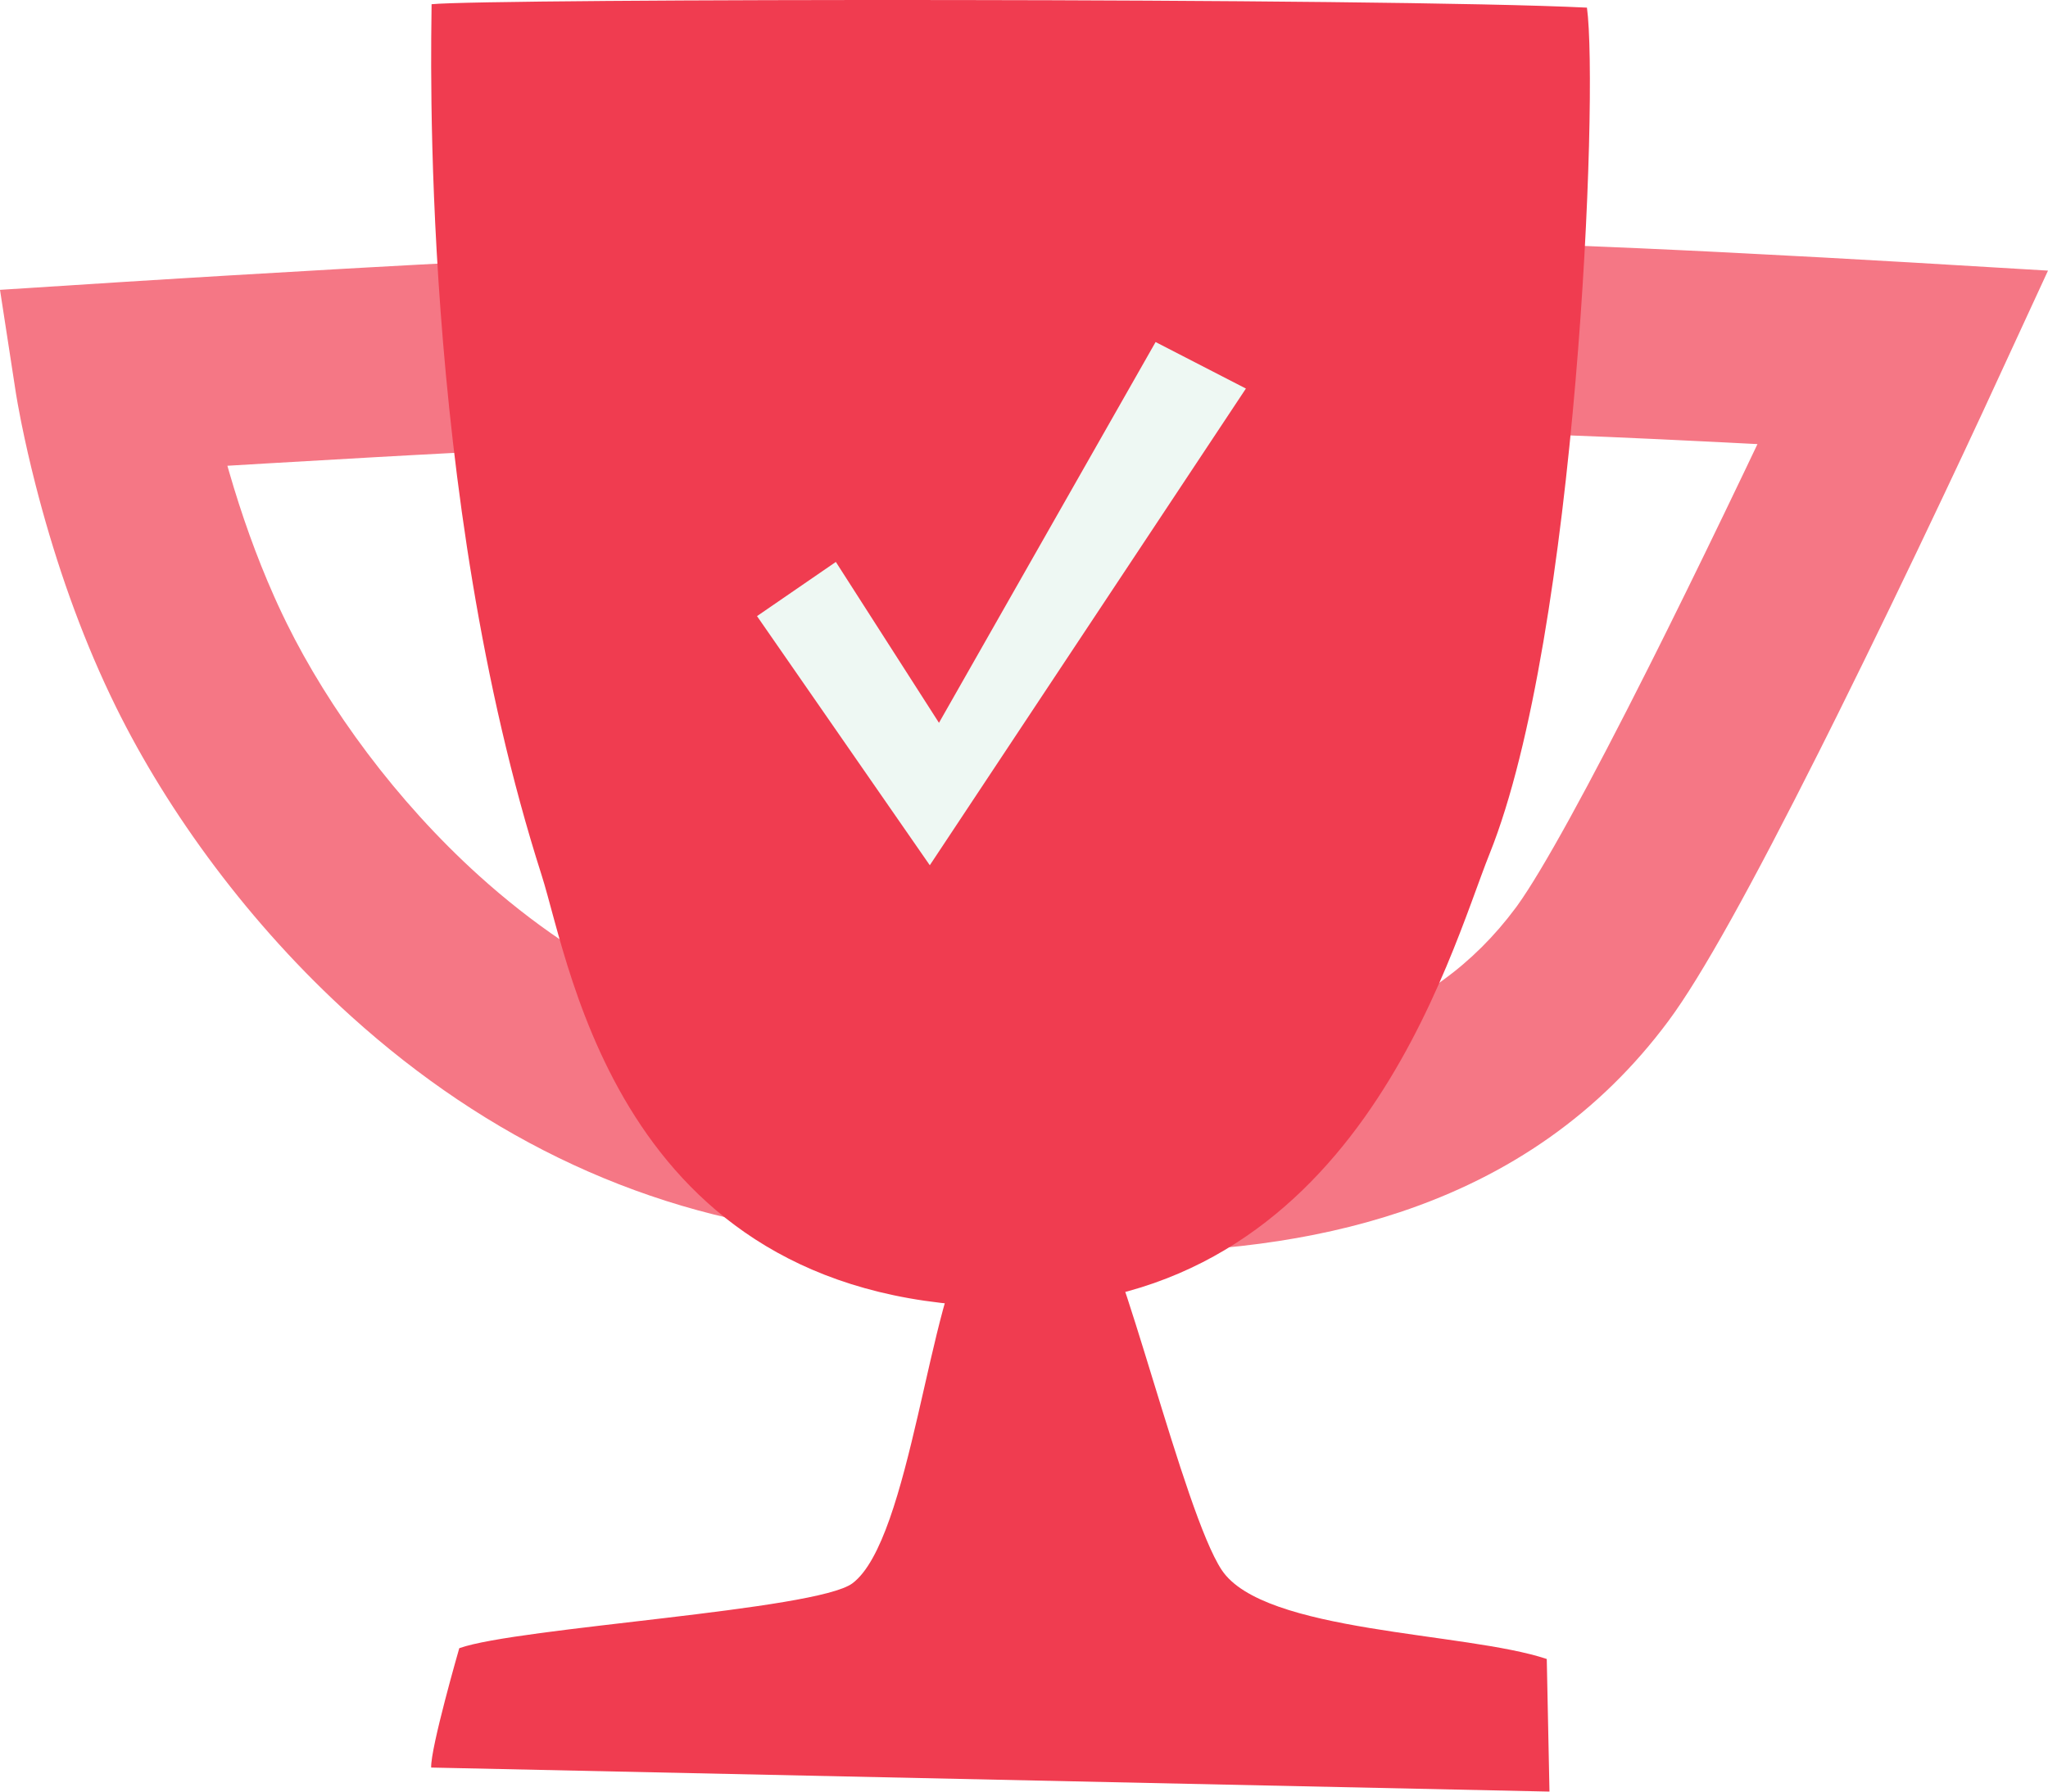
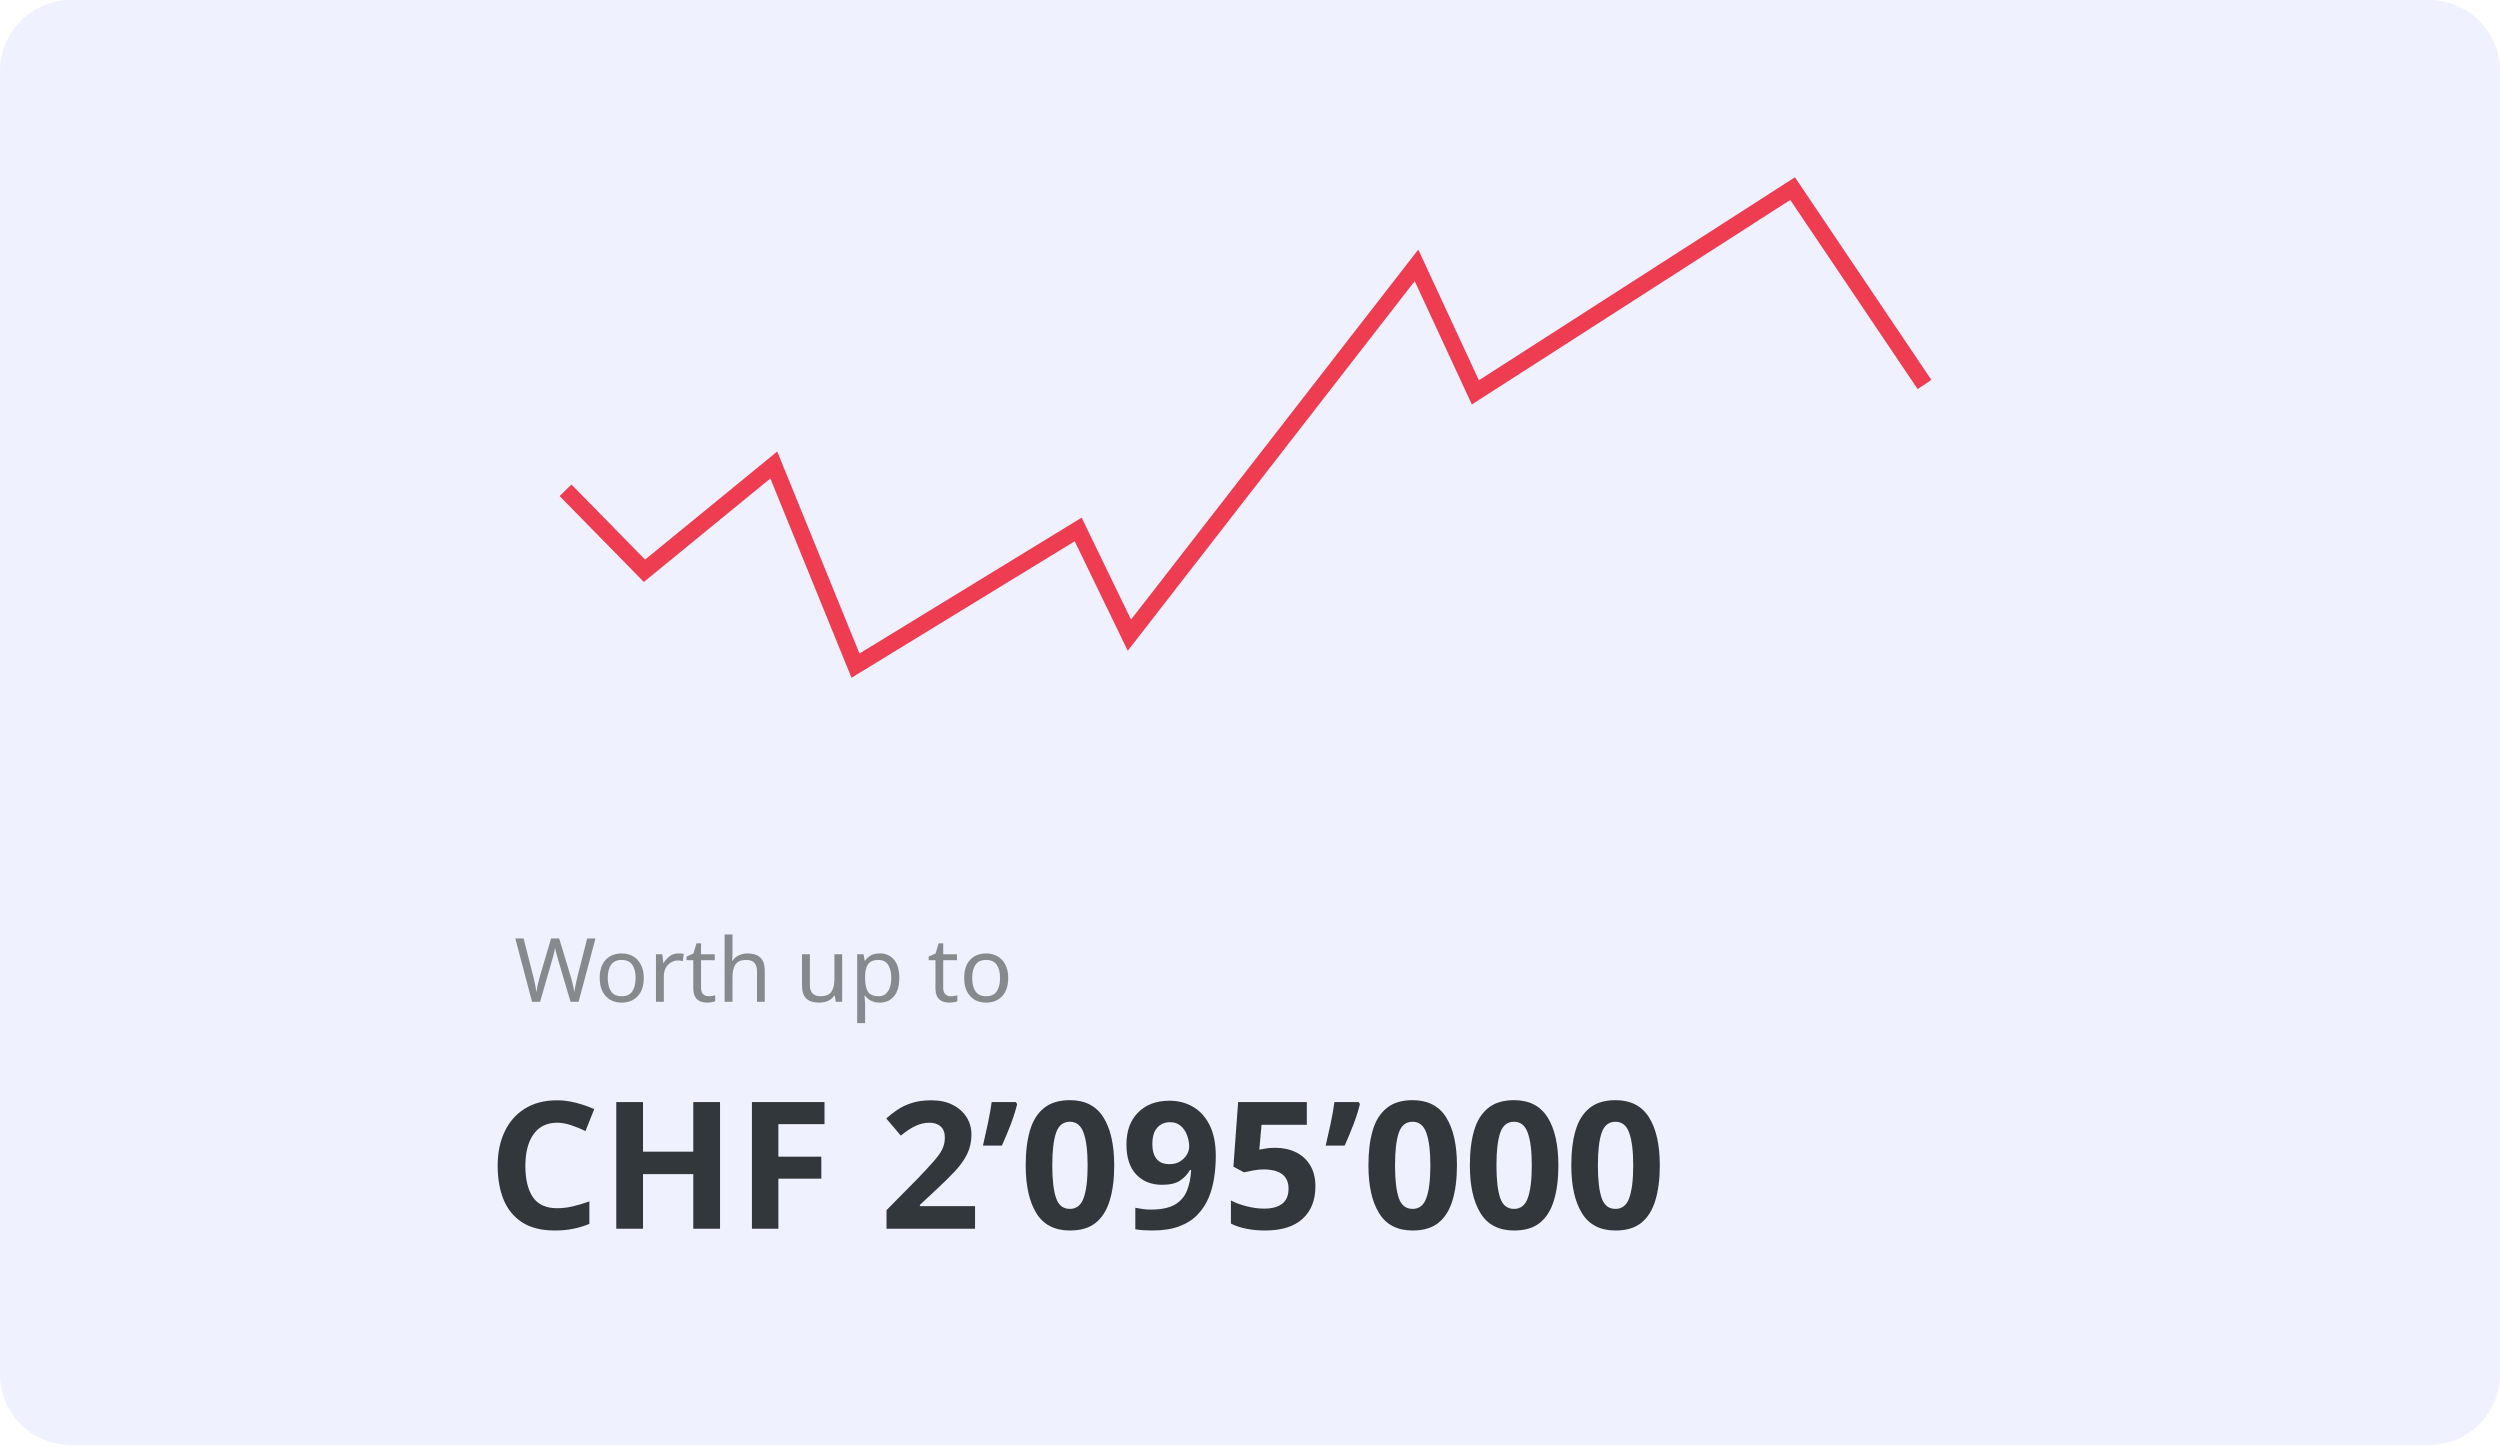
- <svg xmlns="http://www.w3.org/2000/svg" width="152px" height="133px" viewBox="0 0 152 133" version="1.1">
-   <g id="Flows" stroke="none" stroke-width="1" fill="none" fill-rule="evenodd">
-     <g id="iPhone-8-Markethcheck-flow-3-Copy-2" transform="translate(-111, -234)" fill-rule="nonzero">
-       <g id="Pokale-01" transform="translate(111, 234)">
-         <path d="M106.26,32.111 L105.827,18.024 L106.416,18.01 C109.372,17.958 114.589,18.114 121.627,18.428 L124.545,18.563 C125.257,18.596 125.98,18.631 126.712,18.667 L128.19,18.741 C130.59,18.862 132.998,18.989 135.348,19.117 L141.687,19.476 L152,20.09 L147.155,30.588 L145.752,33.593 C145.341,34.469 144.909,35.386 144.459,36.338 L144.233,36.817 C141.626,42.327 138.967,47.838 136.409,52.99 L135.671,54.471 L134.946,55.919 C130.045,65.663 126.312,72.452 123.822,75.802 C118.734,82.649 112.009,87.288 103.882,89.991 C97.354,92.162 90.13,93.049 81.77,92.998 L81.224,92.993 C76.408,92.941 72.043,92.645 65.05,91.983 L61.692,91.66 C48.073,90.344 36.131,84.536 26.077,75.458 C18.525,68.64 12.463,60.307 8.609,52.487 C8.32,51.9 8.037,51.305 7.761,50.703 C5.593,45.969 3.908,40.959 2.631,35.957 C2.222,34.355 1.882,32.854 1.604,31.483 L1.53,31.112 C1.363,30.263 1.249,29.619 1.184,29.209 L0,21.516 L9.281,20.922 L13.542,20.658 L16.919,20.454 C19.754,20.284 22.633,20.116 25.496,19.954 L27.212,19.858 C28.503,19.786 29.772,19.716 31.016,19.649 L35.786,19.399 C44.333,18.964 50.837,18.71 54.709,18.687 L55.532,18.687 C56.09,18.691 56.585,18.709 57.478,18.753 L59.425,18.852 C59.772,18.867 60.054,18.876 60.337,18.882 L60.442,18.884 C61.284,18.9 61.938,18.874 62.442,18.81 C62.608,18.788 62.748,18.764 62.859,18.738 L62.999,18.703 L62.993,18.707 L69.07,31.428 C66.51,32.647 63.854,33.016 60.511,32.981 L59.898,32.97 C59.473,32.96 59.06,32.944 58.546,32.92 L56.404,32.812 C55.869,32.788 55.569,32.78 55.245,32.78 L54.424,32.784 C50.42,32.822 43.299,33.116 34.013,33.604 L30.845,33.773 C29.91,33.824 28.961,33.876 27.999,33.93 C25.275,34.082 22.525,34.24 19.801,34.402 L16.877,34.576 L17.003,35.017 C17.918,38.186 19.027,41.312 20.337,44.256 L20.601,44.843 C20.822,45.325 21.048,45.799 21.277,46.265 C24.378,52.556 29.391,59.446 35.548,65.006 C43.368,72.067 52.413,76.509 62.643,77.59 L65.144,77.834 L67.114,78.021 C73.306,78.598 77.215,78.855 81.377,78.9 C96.376,79.063 106.263,75.775 112.483,67.405 L112.616,67.224 C114.465,64.658 117.937,58.326 122.328,49.595 L123.037,48.18 C123.276,47.703 123.517,47.22 123.759,46.731 C125.603,43.018 127.504,39.106 129.401,35.14 L130.437,32.968 L127.48,32.817 C126.006,32.743 124.568,32.673 123.176,32.608 L119.413,32.439 C113.292,32.177 108.746,32.053 106.493,32.105 L106.26,32.111 Z" id="Path" fill="#F57785" />
-         <path d="M40.199,64.971 C42.393,71.832 46.115,97.013 74.924,97 C100.609,96.989 107.556,70.85 110.556,63.38 C117.055,47.202 118.653,6.946 117.781,0.567 C102.778,-0.178 36.092,-0.108 32.032,0.313 C32.017,3.324 31.106,36.524 40.199,64.971 Z" id="Path" fill="#F03C50" />
-         <polygon id="Path" fill="#EEF8F3" transform="translate(78, 44.5) rotate(-27) translate(-78, -44.5) " points="58 35.699 61.03 58 98 37.12 93.595 31 66.437 48.888 65.04 34.771" />
-         <path d="M63.266,117.539 C60.58,119.55 38.412,120.811 34.087,122.354 C34.087,122.354 31.944,129.779 32.001,131.216 L115,133 L114.799,123.156 C108.755,121.136 93.787,121.241 90.674,116.549 C87.823,112.244 83.172,92.187 81.054,90.13 C78.492,87.639 73.854,89.713 72.031,92.054 C68.989,95.954 67.597,114.295 63.266,117.539 Z" id="Path" fill="#F03C50" />
+ <svg xmlns="http://www.w3.org/2000/svg" width="282px" height="163px" viewBox="0 0 282 163" version="1.1">
+   <g id="Hub" stroke="none" stroke-width="1" fill="none" fill-rule="evenodd">
+     <g id="Hub-Desktop-Rewards-Copy-4" transform="translate(-585, -404)">
+       <g id="Content" transform="translate(104, 275)">
+         <g id="Group-5" transform="translate(377, 48)">
+           <g id="Group-7" transform="translate(68, 48)">
+             <g id="Group-6" transform="translate(36, 0)">
+               <rect id="Rectangle" fill="#EFF1FF" x="0" y="33" width="282" height="163" rx="8" />
+               <g id="Group-2" transform="translate(62, 0)" />
+               <polyline id="Path" stroke="#EE3C50" stroke-width="1.865" transform="translate(142.5, 79.5) scale(1, -1) rotate(-36) translate(-142.5, -79.5) " points="84 26.114 96.538 24 101.325 42.231 122.086 29.338 133.378 56.529 145.061 50.277 146.74 103.061 160.535 95.374 175.975 135 201 125.872" />
+             </g>
+             <text id="CHF-2’095’000" font-family="SpaceMono-Bold, Space Mono" font-size="20" font-weight="bold" line-spacing="28" fill="#32373C">
+               <tspan x="90.98" y="171.6">CHF 2’095’000</tspan>
+             </text>
+             <text id="Worth-up-to" font-family="Poppins-Regular, Poppins" font-size="10" font-weight="normal" fill="#878A8D">
+               <tspan x="94" y="146">Worth up to</tspan>
+             </text>
+           </g>
+         </g>
      </g>
    </g>
  </g>
</svg>
